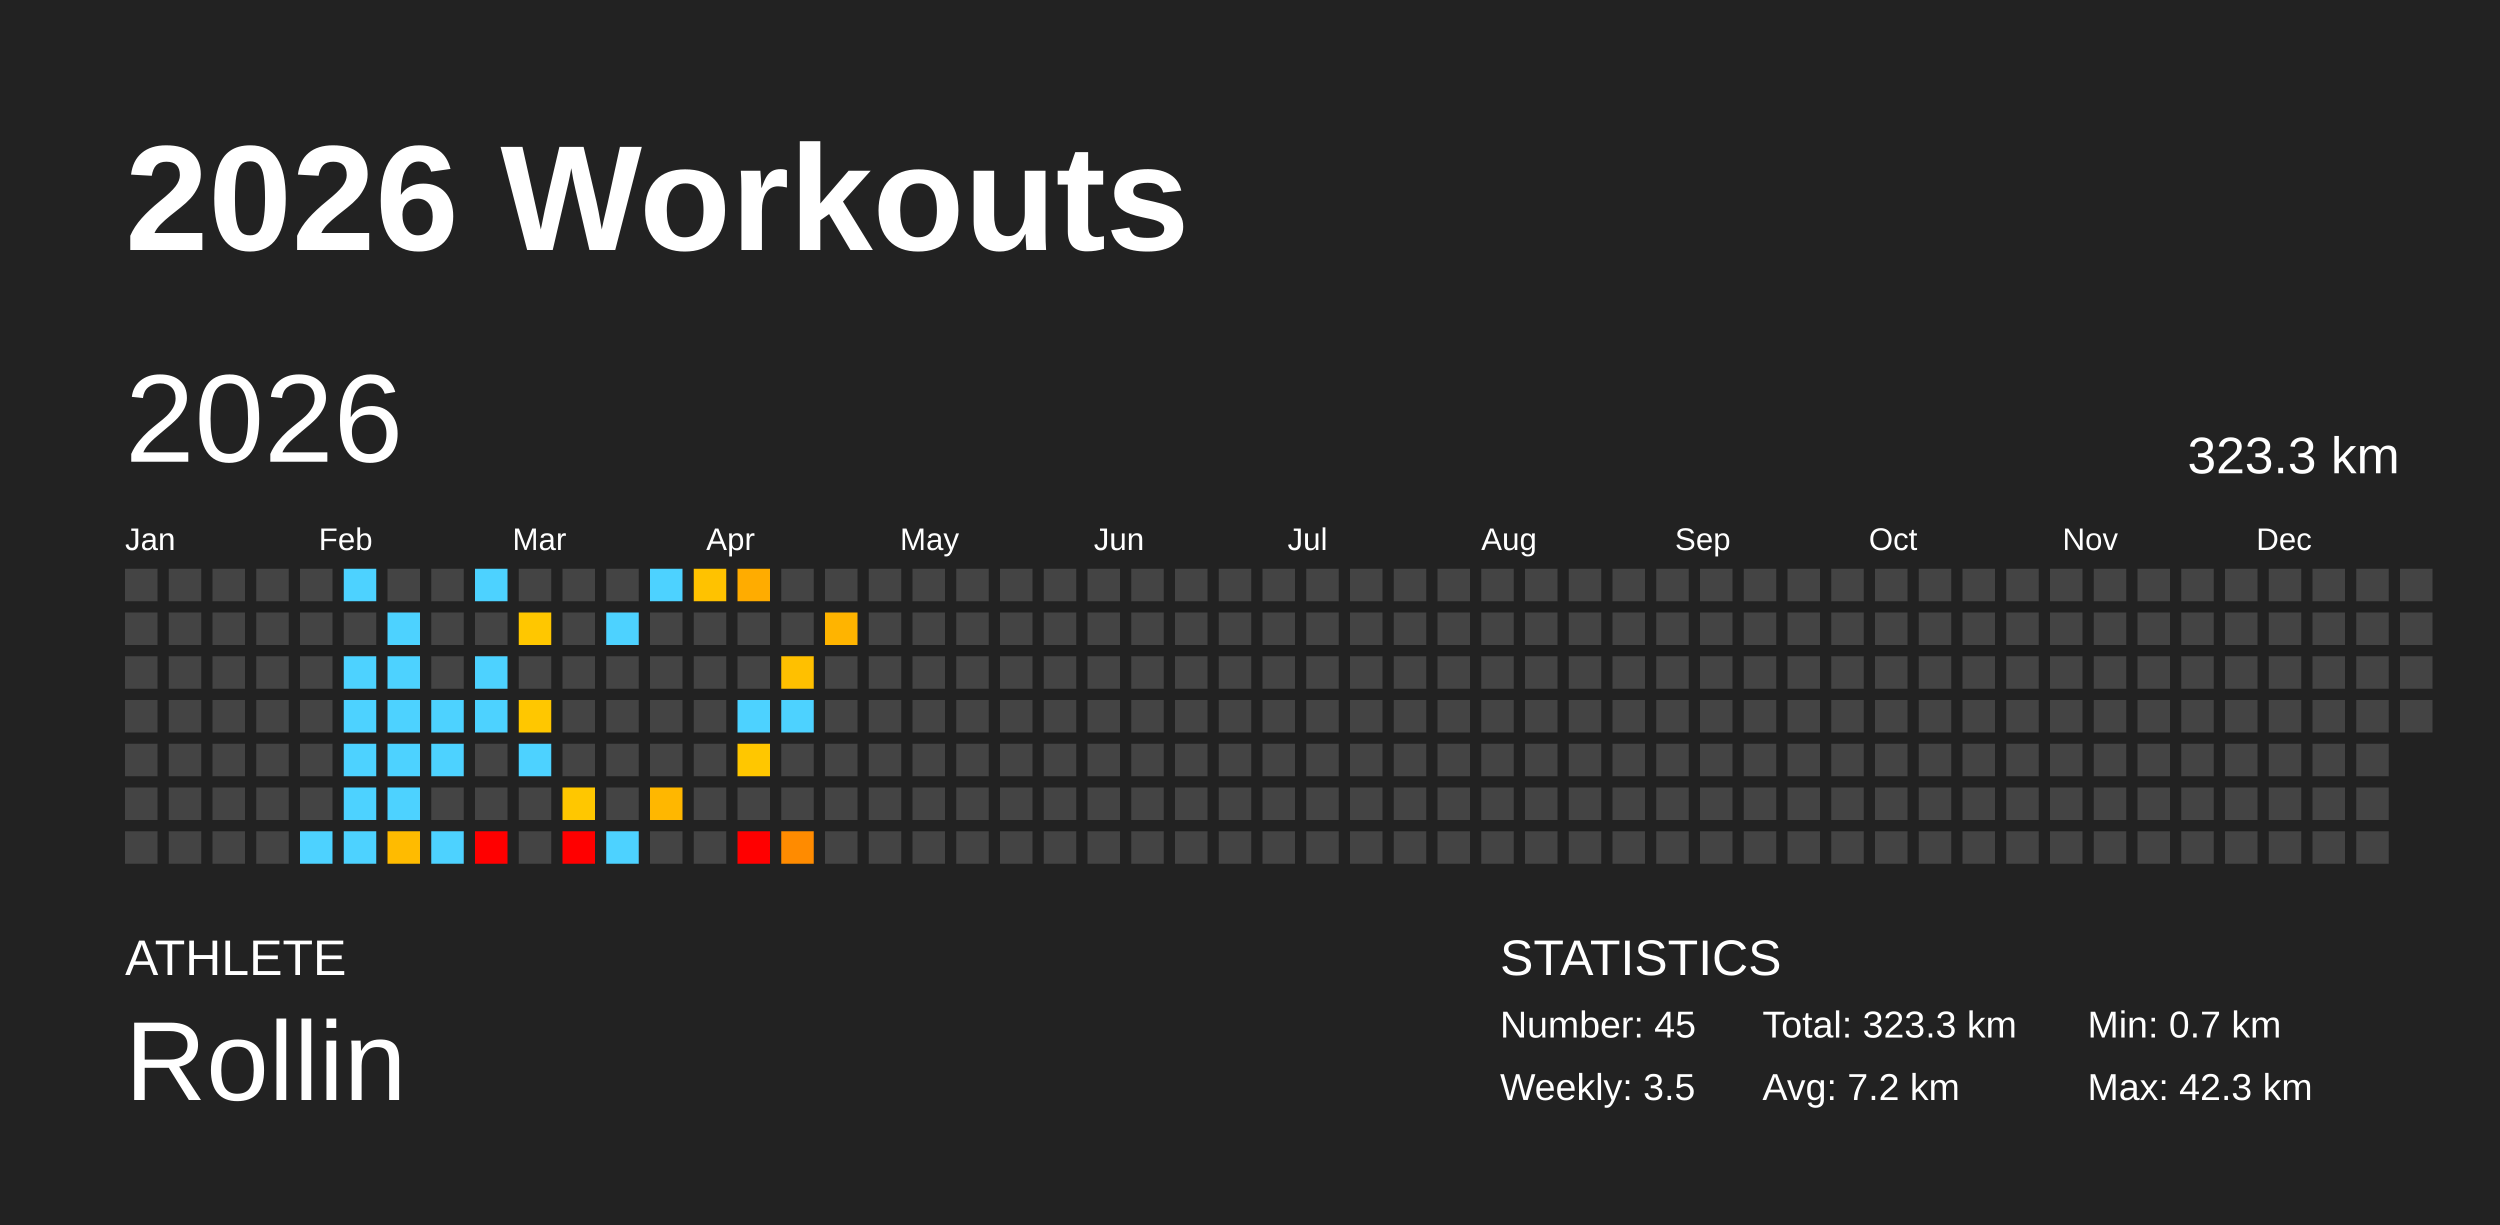
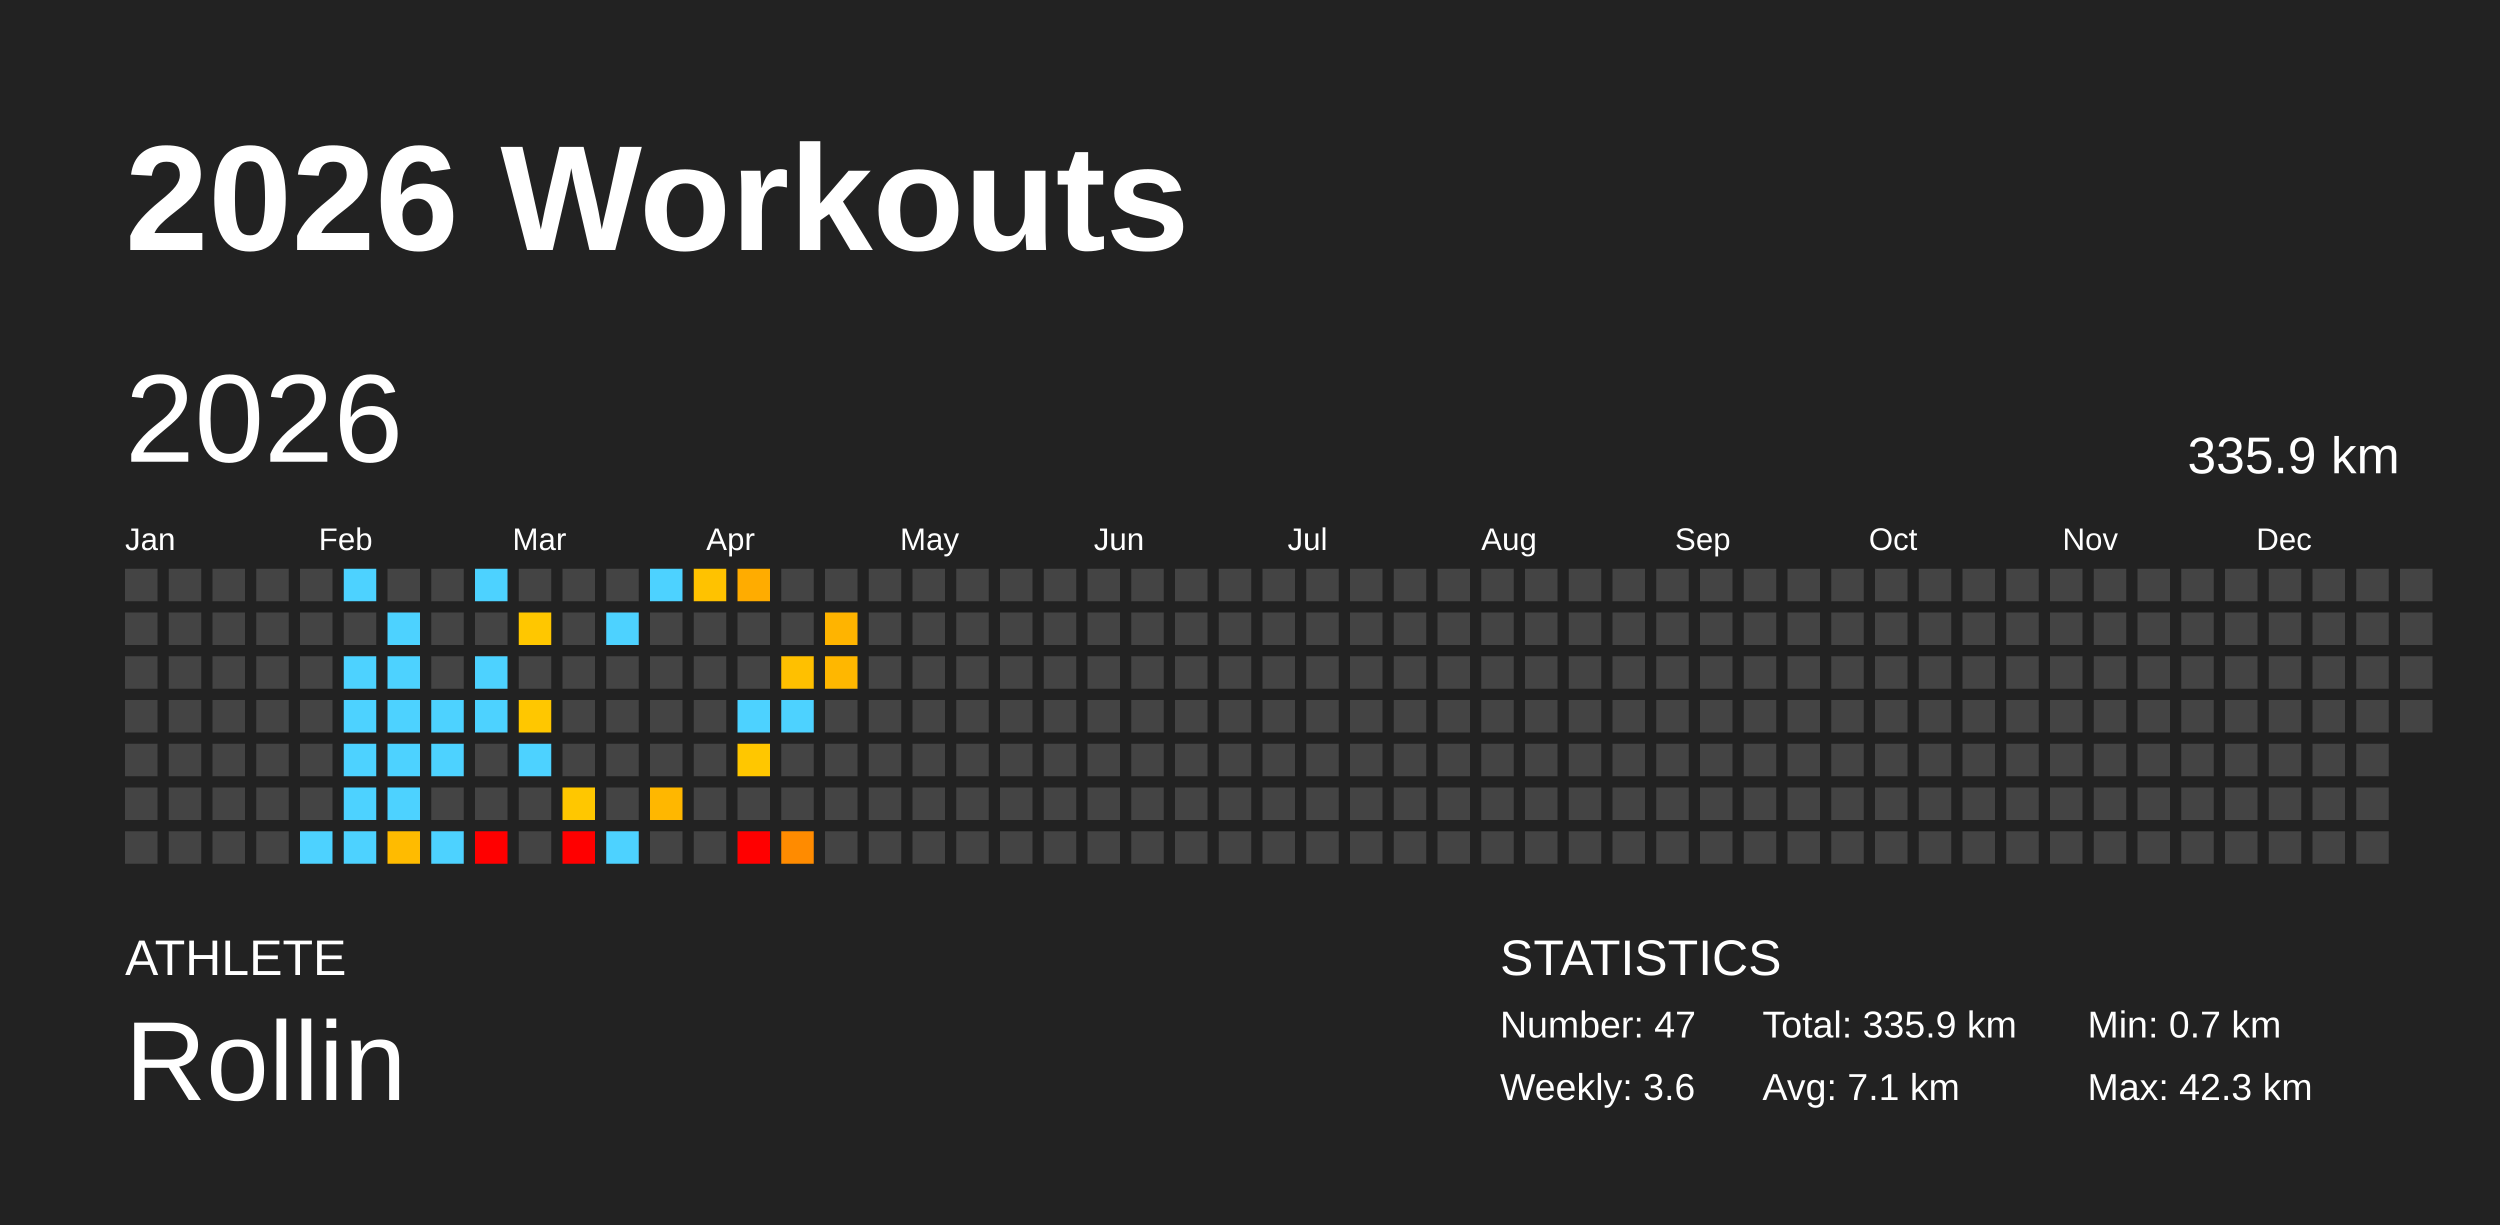
<svg xmlns="http://www.w3.org/2000/svg" baseProfile="full" height="98mm" version="1.1" viewBox="0,0,200,98" width="200mm">
  <defs />
  <rect fill="#222222" height="98" width="200" x="0" y="0" />
  <text fill="#FFFFFF" style="font-size:12px; font-family:Arial; font-weight:bold;" x="10" y="20">2026 Workouts</text>
  <text fill="#FFFFFF" style="font-size:4px; font-family:Arial" x="10" y="78">ATHLETE</text>
  <text fill="#FFFFFF" style="font-size:9px; font-family:Arial" x="10" y="88">Rollin</text>
  <text fill="#FFFFFF" style="font-size:4px; font-family:Arial" x="120" y="78">STATISTICS</text>
-   <text fill="#FFFFFF" style="font-size:3px; font-family:Arial" x="120" y="83">Number: 45</text>
-   <text fill="#FFFFFF" style="font-size:3px; font-family:Arial" x="120" y="88">Weekly: 3.5</text>
-   <text fill="#FFFFFF" style="font-size:3px; font-family:Arial" x="141" y="83">Total: 323.3 km</text>
-   <text fill="#FFFFFF" style="font-size:3px; font-family:Arial" x="141" y="88">Avg: 7.2 km</text>
+   <text fill="#FFFFFF" style="font-size:3px; font-family:Arial" x="120" y="83">Number: 47</text>
+   <text fill="#FFFFFF" style="font-size:3px; font-family:Arial" x="120" y="88">Weekly: 3.6</text>
+   <text fill="#FFFFFF" style="font-size:3px; font-family:Arial" x="141" y="83">Total: 335.9 km</text>
+   <text fill="#FFFFFF" style="font-size:3px; font-family:Arial" x="141" y="88">Avg: 7.1 km</text>
  <text fill="#FFFFFF" style="font-size:3px; font-family:Arial" x="167" y="83">Min: 0.7 km</text>
  <text fill="#FFFFFF" style="font-size:3px; font-family:Arial" x="167" y="88">Max: 42.3 km</text>
  <text dominant-baseline="hanging" fill="#FFFFFF" style="font-size:10.0px; font-family:Arial;" x="10" y="30">2026</text>
-   <text dominant-baseline="hanging" fill="#FFFFFF" style="font-size:4.125px; font-family:Arial;" x="175" y="35">323.3 km</text>
+   <text dominant-baseline="hanging" fill="#FFFFFF" style="font-size:4.125px; font-family:Arial;" x="175" y="35">335.9 km</text>
  <text fill="#FFFFFF" style="font-size:2.5px; font-family:Arial" x="10.0" y="44">Jan</text>
  <text fill="#FFFFFF" style="font-size:2.5px; font-family:Arial" x="25.5" y="44">Feb</text>
  <text fill="#FFFFFF" style="font-size:2.5px; font-family:Arial" x="41.0" y="44">Mar</text>
  <text fill="#FFFFFF" style="font-size:2.5px; font-family:Arial" x="56.5" y="44">Apr</text>
  <text fill="#FFFFFF" style="font-size:2.5px; font-family:Arial" x="72.0" y="44">May</text>
  <text fill="#FFFFFF" style="font-size:2.5px; font-family:Arial" x="87.5" y="44">Jun</text>
  <text fill="#FFFFFF" style="font-size:2.5px; font-family:Arial" x="103.0" y="44">Jul</text>
  <text fill="#FFFFFF" style="font-size:2.5px; font-family:Arial" x="118.5" y="44">Aug</text>
  <text fill="#FFFFFF" style="font-size:2.5px; font-family:Arial" x="134.0" y="44">Sep</text>
  <text fill="#FFFFFF" style="font-size:2.5px; font-family:Arial" x="149.5" y="44">Oct</text>
  <text fill="#FFFFFF" style="font-size:2.5px; font-family:Arial" x="165.0" y="44">Nov</text>
  <text fill="#FFFFFF" style="font-size:2.5px; font-family:Arial" x="180.5" y="44">Dec</text>
  <rect fill="#444444" height="2.6" width="2.6" x="10.0" y="45.5" />
  <rect fill="#444444" height="2.6" width="2.6" x="10.0" y="49.0" />
  <rect fill="#444444" height="2.6" width="2.6" x="10.0" y="52.5" />
  <rect fill="#444444" height="2.6" width="2.6" x="10.0" y="56.0" />
  <rect fill="#444444" height="2.6" width="2.6" x="10.0" y="59.5" />
  <rect fill="#444444" height="2.6" width="2.6" x="10.0" y="63.0" />
  <rect fill="#444444" height="2.6" width="2.6" x="10.0" y="66.5" />
  <rect fill="#444444" height="2.6" width="2.6" x="13.5" y="45.5" />
  <rect fill="#444444" height="2.6" width="2.6" x="13.5" y="49.0" />
  <rect fill="#444444" height="2.6" width="2.6" x="13.5" y="52.5" />
  <rect fill="#444444" height="2.6" width="2.6" x="13.5" y="56.0" />
  <rect fill="#444444" height="2.6" width="2.6" x="13.5" y="59.5" />
  <rect fill="#444444" height="2.6" width="2.6" x="13.5" y="63.0" />
  <rect fill="#444444" height="2.6" width="2.6" x="13.5" y="66.5" />
  <rect fill="#444444" height="2.6" width="2.6" x="17.0" y="45.5" />
  <rect fill="#444444" height="2.6" width="2.6" x="17.0" y="49.0" />
  <rect fill="#444444" height="2.6" width="2.6" x="17.0" y="52.5" />
  <rect fill="#444444" height="2.6" width="2.6" x="17.0" y="56.0" />
  <rect fill="#444444" height="2.6" width="2.6" x="17.0" y="59.5" />
  <rect fill="#444444" height="2.6" width="2.6" x="17.0" y="63.0" />
  <rect fill="#444444" height="2.6" width="2.6" x="17.0" y="66.5" />
  <rect fill="#444444" height="2.6" width="2.6" x="20.5" y="45.5" />
  <rect fill="#444444" height="2.6" width="2.6" x="20.5" y="49.0" />
  <rect fill="#444444" height="2.6" width="2.6" x="20.5" y="52.5" />
  <rect fill="#444444" height="2.6" width="2.6" x="20.5" y="56.0" />
  <rect fill="#444444" height="2.6" width="2.6" x="20.5" y="59.5" />
  <rect fill="#444444" height="2.6" width="2.6" x="20.5" y="63.0" />
  <rect fill="#444444" height="2.6" width="2.6" x="20.5" y="66.5" />
  <rect fill="#444444" height="2.6" width="2.6" x="24.0" y="45.5" />
  <rect fill="#444444" height="2.6" width="2.6" x="24.0" y="49.0" />
  <rect fill="#444444" height="2.6" width="2.6" x="24.0" y="52.5" />
  <rect fill="#444444" height="2.6" width="2.6" x="24.0" y="56.0" />
  <rect fill="#444444" height="2.6" width="2.6" x="24.0" y="59.5" />
  <rect fill="#444444" height="2.6" width="2.6" x="24.0" y="63.0" />
  <rect fill="#4dd2ff" height="2.6" width="2.6" x="24.0" y="66.5" />
  <rect fill="#4dd2ff" height="2.6" width="2.6" x="27.5" y="45.5" />
  <rect fill="#444444" height="2.6" width="2.6" x="27.5" y="49.0" />
  <rect fill="#4dd2ff" height="2.6" width="2.6" x="27.5" y="52.5" />
  <rect fill="#4dd2ff" height="2.6" width="2.6" x="27.5" y="56.0" />
  <rect fill="#4dd2ff" height="2.6" width="2.6" x="27.5" y="59.5" />
  <rect fill="#4dd2ff" height="2.6" width="2.6" x="27.5" y="63.0" />
  <rect fill="#4dd2ff" height="2.6" width="2.6" x="27.5" y="66.5" />
  <rect fill="#444444" height="2.6" width="2.6" x="31.0" y="45.5" />
  <rect fill="#4dd2ff" height="2.6" width="2.6" x="31.0" y="49.0" />
  <rect fill="#4dd2ff" height="2.6" width="2.6" x="31.0" y="52.5" />
  <rect fill="#4dd2ff" height="2.6" width="2.6" x="31.0" y="56.0" />
  <rect fill="#4dd2ff" height="2.6" width="2.6" x="31.0" y="59.5" />
  <rect fill="#4dd2ff" height="2.6" width="2.6" x="31.0" y="63.0" />
  <rect fill="#ffbb00" height="2.6" width="2.6" x="31.0" y="66.5" />
  <rect fill="#444444" height="2.6" width="2.6" x="34.5" y="45.5" />
  <rect fill="#444444" height="2.6" width="2.6" x="34.5" y="49.0" />
  <rect fill="#444444" height="2.6" width="2.6" x="34.5" y="52.5" />
  <rect fill="#4dd2ff" height="2.6" width="2.6" x="34.5" y="56.0" />
  <rect fill="#4dd2ff" height="2.6" width="2.6" x="34.5" y="59.5" />
  <rect fill="#444444" height="2.6" width="2.6" x="34.5" y="63.0" />
  <rect fill="#4dd2ff" height="2.6" width="2.6" x="34.5" y="66.5" />
  <rect fill="#4dd2ff" height="2.6" width="2.6" x="38.0" y="45.5" />
  <rect fill="#444444" height="2.6" width="2.6" x="38.0" y="49.0" />
  <rect fill="#4dd2ff" height="2.6" width="2.6" x="38.0" y="52.5" />
  <rect fill="#4dd2ff" height="2.6" width="2.6" x="38.0" y="56.0" />
  <rect fill="#444444" height="2.6" width="2.6" x="38.0" y="59.5" />
  <rect fill="#444444" height="2.6" width="2.6" x="38.0" y="63.0" />
  <rect fill="red" height="2.6" width="2.6" x="38.0" y="66.5" />
  <rect fill="#444444" height="2.6" width="2.6" x="41.5" y="45.5" />
  <rect fill="#ffc700" height="2.6" width="2.6" x="41.5" y="49.0" />
  <rect fill="#444444" height="2.6" width="2.6" x="41.5" y="52.5" />
  <rect fill="#ffc700" height="2.6" width="2.6" x="41.5" y="56.0" />
  <rect fill="#4dd2ff" height="2.6" width="2.6" x="41.5" y="59.5" />
  <rect fill="#444444" height="2.6" width="2.6" x="41.5" y="63.0" />
  <rect fill="#444444" height="2.6" width="2.6" x="41.5" y="66.5" />
  <rect fill="#444444" height="2.6" width="2.6" x="45.0" y="45.5" />
  <rect fill="#444444" height="2.6" width="2.6" x="45.0" y="49.0" />
  <rect fill="#444444" height="2.6" width="2.6" x="45.0" y="52.5" />
  <rect fill="#444444" height="2.6" width="2.6" x="45.0" y="56.0" />
  <rect fill="#444444" height="2.6" width="2.6" x="45.0" y="59.5" />
  <rect fill="#ffc700" height="2.6" width="2.6" x="45.0" y="63.0" />
  <rect fill="red" height="2.6" width="2.6" x="45.0" y="66.5" />
  <rect fill="#444444" height="2.6" width="2.6" x="48.5" y="45.5" />
  <rect fill="#4dd2ff" height="2.6" width="2.6" x="48.5" y="49.0" />
  <rect fill="#444444" height="2.6" width="2.6" x="48.5" y="52.5" />
  <rect fill="#444444" height="2.6" width="2.6" x="48.5" y="56.0" />
  <rect fill="#444444" height="2.6" width="2.6" x="48.5" y="59.5" />
  <rect fill="#444444" height="2.6" width="2.6" x="48.5" y="63.0" />
  <rect fill="#4dd2ff" height="2.6" width="2.6" x="48.5" y="66.5" />
  <rect fill="#4dd2ff" height="2.6" width="2.6" x="52.0" y="45.5" />
  <rect fill="#444444" height="2.6" width="2.6" x="52.0" y="49.0" />
  <rect fill="#444444" height="2.6" width="2.6" x="52.0" y="52.5" />
  <rect fill="#444444" height="2.6" width="2.6" x="52.0" y="56.0" />
  <rect fill="#444444" height="2.6" width="2.6" x="52.0" y="59.5" />
  <rect fill="#ffb700" height="2.6" width="2.6" x="52.0" y="63.0" />
  <rect fill="#444444" height="2.6" width="2.6" x="52.0" y="66.5" />
  <rect fill="#ffc200" height="2.6" width="2.6" x="55.5" y="45.5" />
  <rect fill="#444444" height="2.6" width="2.6" x="55.5" y="49.0" />
  <rect fill="#444444" height="2.6" width="2.6" x="55.5" y="52.5" />
  <rect fill="#444444" height="2.6" width="2.6" x="55.5" y="56.0" />
  <rect fill="#444444" height="2.6" width="2.6" x="55.5" y="59.5" />
  <rect fill="#444444" height="2.6" width="2.6" x="55.5" y="63.0" />
  <rect fill="#444444" height="2.6" width="2.6" x="55.5" y="66.5" />
  <rect fill="#ffac00" height="2.6" width="2.6" x="59.0" y="45.5" />
  <rect fill="#444444" height="2.6" width="2.6" x="59.0" y="49.0" />
  <rect fill="#444444" height="2.6" width="2.6" x="59.0" y="52.5" />
  <rect fill="#4dd2ff" height="2.6" width="2.6" x="59.0" y="56.0" />
  <rect fill="#ffc700" height="2.6" width="2.6" x="59.0" y="59.5" />
  <rect fill="#444444" height="2.6" width="2.6" x="59.0" y="63.0" />
  <rect fill="red" height="2.6" width="2.6" x="59.0" y="66.5" />
  <rect fill="#444444" height="2.6" width="2.6" x="62.5" y="45.5" />
  <rect fill="#444444" height="2.6" width="2.6" x="62.5" y="49.0" />
  <rect fill="#ffc000" height="2.6" width="2.6" x="62.5" y="52.5" />
  <rect fill="#4dd2ff" height="2.6" width="2.6" x="62.5" y="56.0" />
  <rect fill="#444444" height="2.6" width="2.6" x="62.5" y="59.5" />
  <rect fill="#444444" height="2.6" width="2.6" x="62.5" y="63.0" />
  <rect fill="#ff8b00" height="2.6" width="2.6" x="62.5" y="66.5" />
  <rect fill="#444444" height="2.6" width="2.6" x="66.0" y="45.5" />
  <rect fill="#ffb400" height="2.6" width="2.6" x="66.0" y="49.0" />
-   <rect fill="#444444" height="2.6" width="2.6" x="66.0" y="52.5" />
+   <rect fill="#ffb700" height="2.6" width="2.6" x="66.0" y="52.5" />
  <rect fill="#444444" height="2.6" width="2.6" x="66.0" y="56.0" />
  <rect fill="#444444" height="2.6" width="2.6" x="66.0" y="59.5" />
  <rect fill="#444444" height="2.6" width="2.6" x="66.0" y="63.0" />
  <rect fill="#444444" height="2.6" width="2.6" x="66.0" y="66.5" />
  <rect fill="#444444" height="2.6" width="2.6" x="69.5" y="45.5" />
  <rect fill="#444444" height="2.6" width="2.6" x="69.5" y="49.0" />
  <rect fill="#444444" height="2.6" width="2.6" x="69.5" y="52.5" />
  <rect fill="#444444" height="2.6" width="2.6" x="69.5" y="56.0" />
  <rect fill="#444444" height="2.6" width="2.6" x="69.5" y="59.5" />
  <rect fill="#444444" height="2.6" width="2.6" x="69.5" y="63.0" />
  <rect fill="#444444" height="2.6" width="2.6" x="69.5" y="66.5" />
  <rect fill="#444444" height="2.6" width="2.6" x="73.0" y="45.5" />
  <rect fill="#444444" height="2.6" width="2.6" x="73.0" y="49.0" />
  <rect fill="#444444" height="2.6" width="2.6" x="73.0" y="52.5" />
  <rect fill="#444444" height="2.6" width="2.6" x="73.0" y="56.0" />
  <rect fill="#444444" height="2.6" width="2.6" x="73.0" y="59.5" />
  <rect fill="#444444" height="2.6" width="2.6" x="73.0" y="63.0" />
  <rect fill="#444444" height="2.6" width="2.6" x="73.0" y="66.5" />
  <rect fill="#444444" height="2.6" width="2.6" x="76.5" y="45.5" />
  <rect fill="#444444" height="2.6" width="2.6" x="76.5" y="49.0" />
  <rect fill="#444444" height="2.6" width="2.6" x="76.5" y="52.5" />
  <rect fill="#444444" height="2.6" width="2.6" x="76.5" y="56.0" />
  <rect fill="#444444" height="2.6" width="2.6" x="76.5" y="59.5" />
  <rect fill="#444444" height="2.6" width="2.6" x="76.5" y="63.0" />
  <rect fill="#444444" height="2.6" width="2.6" x="76.5" y="66.5" />
  <rect fill="#444444" height="2.6" width="2.6" x="80.0" y="45.5" />
  <rect fill="#444444" height="2.6" width="2.6" x="80.0" y="49.0" />
  <rect fill="#444444" height="2.6" width="2.6" x="80.0" y="52.5" />
  <rect fill="#444444" height="2.6" width="2.6" x="80.0" y="56.0" />
  <rect fill="#444444" height="2.6" width="2.6" x="80.0" y="59.5" />
  <rect fill="#444444" height="2.6" width="2.6" x="80.0" y="63.0" />
  <rect fill="#444444" height="2.6" width="2.6" x="80.0" y="66.5" />
  <rect fill="#444444" height="2.6" width="2.6" x="83.5" y="45.5" />
  <rect fill="#444444" height="2.6" width="2.6" x="83.5" y="49.0" />
  <rect fill="#444444" height="2.6" width="2.6" x="83.5" y="52.5" />
  <rect fill="#444444" height="2.6" width="2.6" x="83.5" y="56.0" />
  <rect fill="#444444" height="2.6" width="2.6" x="83.5" y="59.5" />
  <rect fill="#444444" height="2.6" width="2.6" x="83.5" y="63.0" />
  <rect fill="#444444" height="2.6" width="2.6" x="83.5" y="66.5" />
  <rect fill="#444444" height="2.6" width="2.6" x="87.0" y="45.5" />
  <rect fill="#444444" height="2.6" width="2.6" x="87.0" y="49.0" />
  <rect fill="#444444" height="2.6" width="2.6" x="87.0" y="52.5" />
  <rect fill="#444444" height="2.6" width="2.6" x="87.0" y="56.0" />
  <rect fill="#444444" height="2.6" width="2.6" x="87.0" y="59.5" />
  <rect fill="#444444" height="2.6" width="2.6" x="87.0" y="63.0" />
  <rect fill="#444444" height="2.6" width="2.6" x="87.0" y="66.5" />
  <rect fill="#444444" height="2.6" width="2.6" x="90.5" y="45.5" />
  <rect fill="#444444" height="2.6" width="2.6" x="90.5" y="49.0" />
  <rect fill="#444444" height="2.6" width="2.6" x="90.5" y="52.5" />
  <rect fill="#444444" height="2.6" width="2.6" x="90.5" y="56.0" />
  <rect fill="#444444" height="2.6" width="2.6" x="90.5" y="59.5" />
  <rect fill="#444444" height="2.6" width="2.6" x="90.5" y="63.0" />
  <rect fill="#444444" height="2.6" width="2.6" x="90.5" y="66.5" />
  <rect fill="#444444" height="2.6" width="2.6" x="94.0" y="45.5" />
  <rect fill="#444444" height="2.6" width="2.6" x="94.0" y="49.0" />
  <rect fill="#444444" height="2.6" width="2.6" x="94.0" y="52.5" />
  <rect fill="#444444" height="2.6" width="2.6" x="94.0" y="56.0" />
  <rect fill="#444444" height="2.6" width="2.6" x="94.0" y="59.5" />
  <rect fill="#444444" height="2.6" width="2.6" x="94.0" y="63.0" />
  <rect fill="#444444" height="2.6" width="2.6" x="94.0" y="66.5" />
  <rect fill="#444444" height="2.6" width="2.6" x="97.5" y="45.5" />
  <rect fill="#444444" height="2.6" width="2.6" x="97.5" y="49.0" />
  <rect fill="#444444" height="2.6" width="2.6" x="97.5" y="52.5" />
  <rect fill="#444444" height="2.6" width="2.6" x="97.5" y="56.0" />
  <rect fill="#444444" height="2.6" width="2.6" x="97.5" y="59.5" />
  <rect fill="#444444" height="2.6" width="2.6" x="97.5" y="63.0" />
  <rect fill="#444444" height="2.6" width="2.6" x="97.5" y="66.5" />
  <rect fill="#444444" height="2.6" width="2.6" x="101.0" y="45.5" />
  <rect fill="#444444" height="2.6" width="2.6" x="101.0" y="49.0" />
  <rect fill="#444444" height="2.6" width="2.6" x="101.0" y="52.5" />
  <rect fill="#444444" height="2.6" width="2.6" x="101.0" y="56.0" />
  <rect fill="#444444" height="2.6" width="2.6" x="101.0" y="59.5" />
  <rect fill="#444444" height="2.6" width="2.6" x="101.0" y="63.0" />
  <rect fill="#444444" height="2.6" width="2.6" x="101.0" y="66.5" />
  <rect fill="#444444" height="2.6" width="2.6" x="104.5" y="45.5" />
  <rect fill="#444444" height="2.6" width="2.6" x="104.5" y="49.0" />
  <rect fill="#444444" height="2.6" width="2.6" x="104.5" y="52.5" />
  <rect fill="#444444" height="2.6" width="2.6" x="104.5" y="56.0" />
  <rect fill="#444444" height="2.6" width="2.6" x="104.5" y="59.5" />
  <rect fill="#444444" height="2.6" width="2.6" x="104.5" y="63.0" />
  <rect fill="#444444" height="2.6" width="2.6" x="104.5" y="66.5" />
  <rect fill="#444444" height="2.6" width="2.6" x="108.0" y="45.5" />
  <rect fill="#444444" height="2.6" width="2.6" x="108.0" y="49.0" />
  <rect fill="#444444" height="2.6" width="2.6" x="108.0" y="52.5" />
  <rect fill="#444444" height="2.6" width="2.6" x="108.0" y="56.0" />
  <rect fill="#444444" height="2.6" width="2.6" x="108.0" y="59.5" />
  <rect fill="#444444" height="2.6" width="2.6" x="108.0" y="63.0" />
  <rect fill="#444444" height="2.6" width="2.6" x="108.0" y="66.5" />
  <rect fill="#444444" height="2.6" width="2.6" x="111.5" y="45.5" />
  <rect fill="#444444" height="2.6" width="2.6" x="111.5" y="49.0" />
  <rect fill="#444444" height="2.6" width="2.6" x="111.5" y="52.5" />
  <rect fill="#444444" height="2.6" width="2.6" x="111.5" y="56.0" />
  <rect fill="#444444" height="2.6" width="2.6" x="111.5" y="59.5" />
  <rect fill="#444444" height="2.6" width="2.6" x="111.5" y="63.0" />
  <rect fill="#444444" height="2.6" width="2.6" x="111.5" y="66.5" />
  <rect fill="#444444" height="2.6" width="2.6" x="115.0" y="45.5" />
  <rect fill="#444444" height="2.6" width="2.6" x="115.0" y="49.0" />
  <rect fill="#444444" height="2.6" width="2.6" x="115.0" y="52.5" />
  <rect fill="#444444" height="2.6" width="2.6" x="115.0" y="56.0" />
  <rect fill="#444444" height="2.6" width="2.6" x="115.0" y="59.5" />
  <rect fill="#444444" height="2.6" width="2.6" x="115.0" y="63.0" />
  <rect fill="#444444" height="2.6" width="2.6" x="115.0" y="66.5" />
  <rect fill="#444444" height="2.6" width="2.6" x="118.5" y="45.5" />
  <rect fill="#444444" height="2.6" width="2.6" x="118.5" y="49.0" />
  <rect fill="#444444" height="2.6" width="2.6" x="118.5" y="52.5" />
  <rect fill="#444444" height="2.6" width="2.6" x="118.5" y="56.0" />
  <rect fill="#444444" height="2.6" width="2.6" x="118.5" y="59.5" />
  <rect fill="#444444" height="2.6" width="2.6" x="118.5" y="63.0" />
  <rect fill="#444444" height="2.6" width="2.6" x="118.5" y="66.5" />
  <rect fill="#444444" height="2.6" width="2.6" x="122.0" y="45.5" />
  <rect fill="#444444" height="2.6" width="2.6" x="122.0" y="49.0" />
  <rect fill="#444444" height="2.6" width="2.6" x="122.0" y="52.5" />
  <rect fill="#444444" height="2.6" width="2.6" x="122.0" y="56.0" />
  <rect fill="#444444" height="2.6" width="2.6" x="122.0" y="59.5" />
  <rect fill="#444444" height="2.6" width="2.6" x="122.0" y="63.0" />
  <rect fill="#444444" height="2.6" width="2.6" x="122.0" y="66.5" />
  <rect fill="#444444" height="2.6" width="2.6" x="125.5" y="45.5" />
  <rect fill="#444444" height="2.6" width="2.6" x="125.5" y="49.0" />
  <rect fill="#444444" height="2.6" width="2.6" x="125.5" y="52.5" />
  <rect fill="#444444" height="2.6" width="2.6" x="125.5" y="56.0" />
  <rect fill="#444444" height="2.6" width="2.6" x="125.5" y="59.5" />
  <rect fill="#444444" height="2.6" width="2.6" x="125.5" y="63.0" />
  <rect fill="#444444" height="2.6" width="2.6" x="125.5" y="66.5" />
  <rect fill="#444444" height="2.6" width="2.6" x="129.0" y="45.5" />
  <rect fill="#444444" height="2.6" width="2.6" x="129.0" y="49.0" />
  <rect fill="#444444" height="2.6" width="2.6" x="129.0" y="52.5" />
  <rect fill="#444444" height="2.6" width="2.6" x="129.0" y="56.0" />
  <rect fill="#444444" height="2.6" width="2.6" x="129.0" y="59.5" />
  <rect fill="#444444" height="2.6" width="2.6" x="129.0" y="63.0" />
  <rect fill="#444444" height="2.6" width="2.6" x="129.0" y="66.5" />
  <rect fill="#444444" height="2.6" width="2.6" x="132.5" y="45.5" />
  <rect fill="#444444" height="2.6" width="2.6" x="132.5" y="49.0" />
  <rect fill="#444444" height="2.6" width="2.6" x="132.5" y="52.5" />
  <rect fill="#444444" height="2.6" width="2.6" x="132.5" y="56.0" />
  <rect fill="#444444" height="2.6" width="2.6" x="132.5" y="59.5" />
  <rect fill="#444444" height="2.6" width="2.6" x="132.5" y="63.0" />
  <rect fill="#444444" height="2.6" width="2.6" x="132.5" y="66.5" />
  <rect fill="#444444" height="2.6" width="2.6" x="136.0" y="45.5" />
  <rect fill="#444444" height="2.6" width="2.6" x="136.0" y="49.0" />
  <rect fill="#444444" height="2.6" width="2.6" x="136.0" y="52.5" />
  <rect fill="#444444" height="2.6" width="2.6" x="136.0" y="56.0" />
  <rect fill="#444444" height="2.6" width="2.6" x="136.0" y="59.5" />
  <rect fill="#444444" height="2.6" width="2.6" x="136.0" y="63.0" />
  <rect fill="#444444" height="2.6" width="2.6" x="136.0" y="66.5" />
  <rect fill="#444444" height="2.6" width="2.6" x="139.5" y="45.5" />
  <rect fill="#444444" height="2.6" width="2.6" x="139.5" y="49.0" />
  <rect fill="#444444" height="2.6" width="2.6" x="139.5" y="52.5" />
  <rect fill="#444444" height="2.6" width="2.6" x="139.5" y="56.0" />
  <rect fill="#444444" height="2.6" width="2.6" x="139.5" y="59.5" />
  <rect fill="#444444" height="2.6" width="2.6" x="139.5" y="63.0" />
  <rect fill="#444444" height="2.6" width="2.6" x="139.5" y="66.5" />
  <rect fill="#444444" height="2.6" width="2.6" x="143.0" y="45.5" />
  <rect fill="#444444" height="2.6" width="2.6" x="143.0" y="49.0" />
  <rect fill="#444444" height="2.6" width="2.6" x="143.0" y="52.5" />
  <rect fill="#444444" height="2.6" width="2.6" x="143.0" y="56.0" />
  <rect fill="#444444" height="2.6" width="2.6" x="143.0" y="59.5" />
  <rect fill="#444444" height="2.6" width="2.6" x="143.0" y="63.0" />
  <rect fill="#444444" height="2.6" width="2.6" x="143.0" y="66.5" />
  <rect fill="#444444" height="2.6" width="2.6" x="146.5" y="45.5" />
  <rect fill="#444444" height="2.6" width="2.6" x="146.5" y="49.0" />
  <rect fill="#444444" height="2.6" width="2.6" x="146.5" y="52.5" />
  <rect fill="#444444" height="2.6" width="2.6" x="146.5" y="56.0" />
  <rect fill="#444444" height="2.6" width="2.6" x="146.5" y="59.5" />
  <rect fill="#444444" height="2.6" width="2.6" x="146.5" y="63.0" />
  <rect fill="#444444" height="2.6" width="2.6" x="146.5" y="66.5" />
  <rect fill="#444444" height="2.6" width="2.6" x="150.0" y="45.5" />
  <rect fill="#444444" height="2.6" width="2.6" x="150.0" y="49.0" />
  <rect fill="#444444" height="2.6" width="2.6" x="150.0" y="52.5" />
  <rect fill="#444444" height="2.6" width="2.6" x="150.0" y="56.0" />
  <rect fill="#444444" height="2.6" width="2.6" x="150.0" y="59.5" />
  <rect fill="#444444" height="2.6" width="2.6" x="150.0" y="63.0" />
  <rect fill="#444444" height="2.6" width="2.6" x="150.0" y="66.5" />
  <rect fill="#444444" height="2.6" width="2.6" x="153.5" y="45.5" />
  <rect fill="#444444" height="2.6" width="2.6" x="153.5" y="49.0" />
  <rect fill="#444444" height="2.6" width="2.6" x="153.5" y="52.5" />
  <rect fill="#444444" height="2.6" width="2.6" x="153.5" y="56.0" />
  <rect fill="#444444" height="2.6" width="2.6" x="153.5" y="59.5" />
  <rect fill="#444444" height="2.6" width="2.6" x="153.5" y="63.0" />
  <rect fill="#444444" height="2.6" width="2.6" x="153.5" y="66.5" />
  <rect fill="#444444" height="2.6" width="2.6" x="157.0" y="45.5" />
  <rect fill="#444444" height="2.6" width="2.6" x="157.0" y="49.0" />
  <rect fill="#444444" height="2.6" width="2.6" x="157.0" y="52.5" />
  <rect fill="#444444" height="2.6" width="2.6" x="157.0" y="56.0" />
  <rect fill="#444444" height="2.6" width="2.6" x="157.0" y="59.5" />
  <rect fill="#444444" height="2.6" width="2.6" x="157.0" y="63.0" />
  <rect fill="#444444" height="2.6" width="2.6" x="157.0" y="66.5" />
  <rect fill="#444444" height="2.6" width="2.6" x="160.5" y="45.5" />
  <rect fill="#444444" height="2.6" width="2.6" x="160.5" y="49.0" />
  <rect fill="#444444" height="2.6" width="2.6" x="160.5" y="52.5" />
  <rect fill="#444444" height="2.6" width="2.6" x="160.5" y="56.0" />
  <rect fill="#444444" height="2.6" width="2.6" x="160.5" y="59.5" />
  <rect fill="#444444" height="2.6" width="2.6" x="160.5" y="63.0" />
  <rect fill="#444444" height="2.6" width="2.6" x="160.5" y="66.5" />
  <rect fill="#444444" height="2.6" width="2.6" x="164.0" y="45.5" />
  <rect fill="#444444" height="2.6" width="2.6" x="164.0" y="49.0" />
  <rect fill="#444444" height="2.6" width="2.6" x="164.0" y="52.5" />
  <rect fill="#444444" height="2.6" width="2.6" x="164.0" y="56.0" />
  <rect fill="#444444" height="2.6" width="2.6" x="164.0" y="59.5" />
  <rect fill="#444444" height="2.6" width="2.6" x="164.0" y="63.0" />
  <rect fill="#444444" height="2.6" width="2.6" x="164.0" y="66.5" />
  <rect fill="#444444" height="2.6" width="2.6" x="167.5" y="45.5" />
  <rect fill="#444444" height="2.6" width="2.6" x="167.5" y="49.0" />
  <rect fill="#444444" height="2.6" width="2.6" x="167.5" y="52.5" />
  <rect fill="#444444" height="2.6" width="2.6" x="167.5" y="56.0" />
  <rect fill="#444444" height="2.6" width="2.6" x="167.5" y="59.5" />
  <rect fill="#444444" height="2.6" width="2.6" x="167.5" y="63.0" />
  <rect fill="#444444" height="2.6" width="2.6" x="167.5" y="66.5" />
  <rect fill="#444444" height="2.6" width="2.6" x="171.0" y="45.5" />
  <rect fill="#444444" height="2.6" width="2.6" x="171.0" y="49.0" />
  <rect fill="#444444" height="2.6" width="2.6" x="171.0" y="52.5" />
  <rect fill="#444444" height="2.6" width="2.6" x="171.0" y="56.0" />
  <rect fill="#444444" height="2.6" width="2.6" x="171.0" y="59.5" />
  <rect fill="#444444" height="2.6" width="2.6" x="171.0" y="63.0" />
  <rect fill="#444444" height="2.6" width="2.6" x="171.0" y="66.5" />
  <rect fill="#444444" height="2.6" width="2.6" x="174.5" y="45.5" />
  <rect fill="#444444" height="2.6" width="2.6" x="174.5" y="49.0" />
  <rect fill="#444444" height="2.6" width="2.6" x="174.5" y="52.5" />
  <rect fill="#444444" height="2.6" width="2.6" x="174.5" y="56.0" />
  <rect fill="#444444" height="2.6" width="2.6" x="174.5" y="59.5" />
  <rect fill="#444444" height="2.6" width="2.6" x="174.5" y="63.0" />
  <rect fill="#444444" height="2.6" width="2.6" x="174.5" y="66.5" />
  <rect fill="#444444" height="2.6" width="2.6" x="178.0" y="45.5" />
  <rect fill="#444444" height="2.6" width="2.6" x="178.0" y="49.0" />
  <rect fill="#444444" height="2.6" width="2.6" x="178.0" y="52.5" />
  <rect fill="#444444" height="2.6" width="2.6" x="178.0" y="56.0" />
  <rect fill="#444444" height="2.6" width="2.6" x="178.0" y="59.5" />
  <rect fill="#444444" height="2.6" width="2.6" x="178.0" y="63.0" />
  <rect fill="#444444" height="2.6" width="2.6" x="178.0" y="66.5" />
  <rect fill="#444444" height="2.6" width="2.6" x="181.5" y="45.5" />
  <rect fill="#444444" height="2.6" width="2.6" x="181.5" y="49.0" />
  <rect fill="#444444" height="2.6" width="2.6" x="181.5" y="52.5" />
  <rect fill="#444444" height="2.6" width="2.6" x="181.5" y="56.0" />
  <rect fill="#444444" height="2.6" width="2.6" x="181.5" y="59.5" />
  <rect fill="#444444" height="2.6" width="2.6" x="181.5" y="63.0" />
  <rect fill="#444444" height="2.6" width="2.6" x="181.5" y="66.5" />
  <rect fill="#444444" height="2.6" width="2.6" x="185.0" y="45.5" />
  <rect fill="#444444" height="2.6" width="2.6" x="185.0" y="49.0" />
  <rect fill="#444444" height="2.6" width="2.6" x="185.0" y="52.5" />
  <rect fill="#444444" height="2.6" width="2.6" x="185.0" y="56.0" />
  <rect fill="#444444" height="2.6" width="2.6" x="185.0" y="59.5" />
  <rect fill="#444444" height="2.6" width="2.6" x="185.0" y="63.0" />
  <rect fill="#444444" height="2.6" width="2.6" x="185.0" y="66.5" />
  <rect fill="#444444" height="2.6" width="2.6" x="188.5" y="45.5" />
  <rect fill="#444444" height="2.6" width="2.6" x="188.5" y="49.0" />
  <rect fill="#444444" height="2.6" width="2.6" x="188.5" y="52.5" />
  <rect fill="#444444" height="2.6" width="2.6" x="188.5" y="56.0" />
  <rect fill="#444444" height="2.6" width="2.6" x="188.5" y="59.5" />
  <rect fill="#444444" height="2.6" width="2.6" x="188.5" y="63.0" />
  <rect fill="#444444" height="2.6" width="2.6" x="188.5" y="66.5" />
  <rect fill="#444444" height="2.6" width="2.6" x="192.0" y="45.5" />
  <rect fill="#444444" height="2.6" width="2.6" x="192.0" y="49.0" />
  <rect fill="#444444" height="2.6" width="2.6" x="192.0" y="52.5" />
  <rect fill="#444444" height="2.6" width="2.6" x="192.0" y="56.0" />
</svg>
